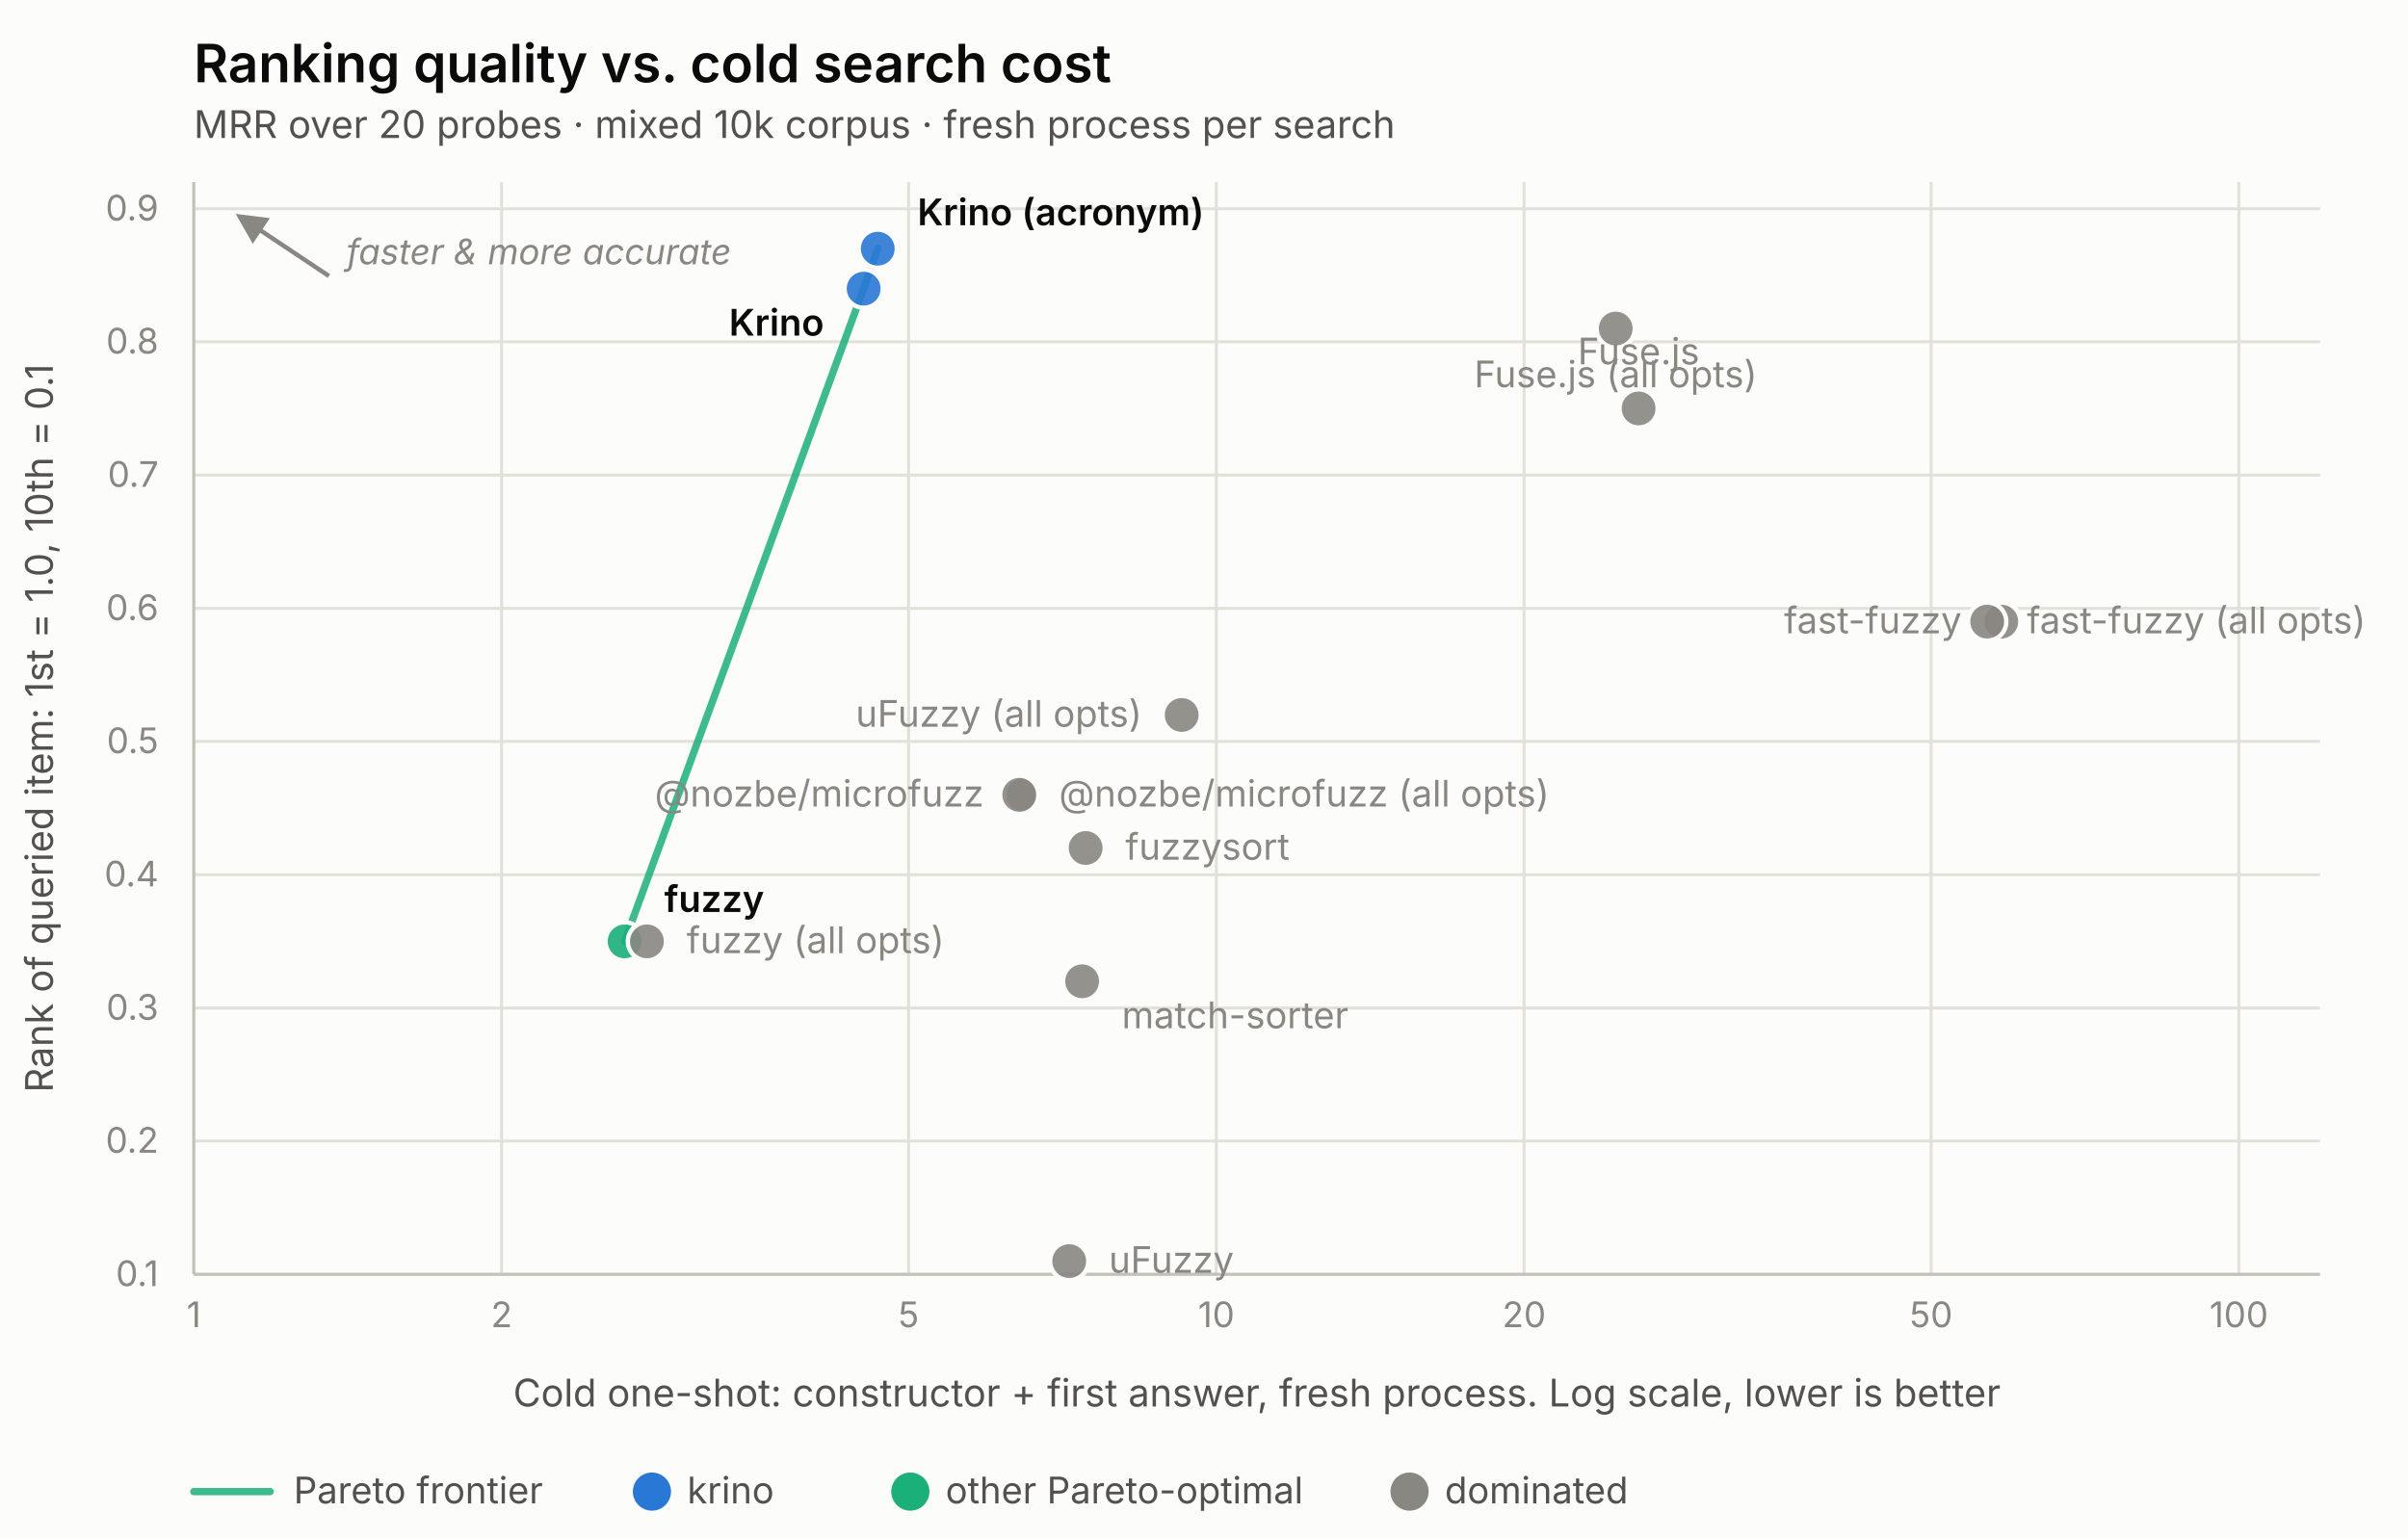
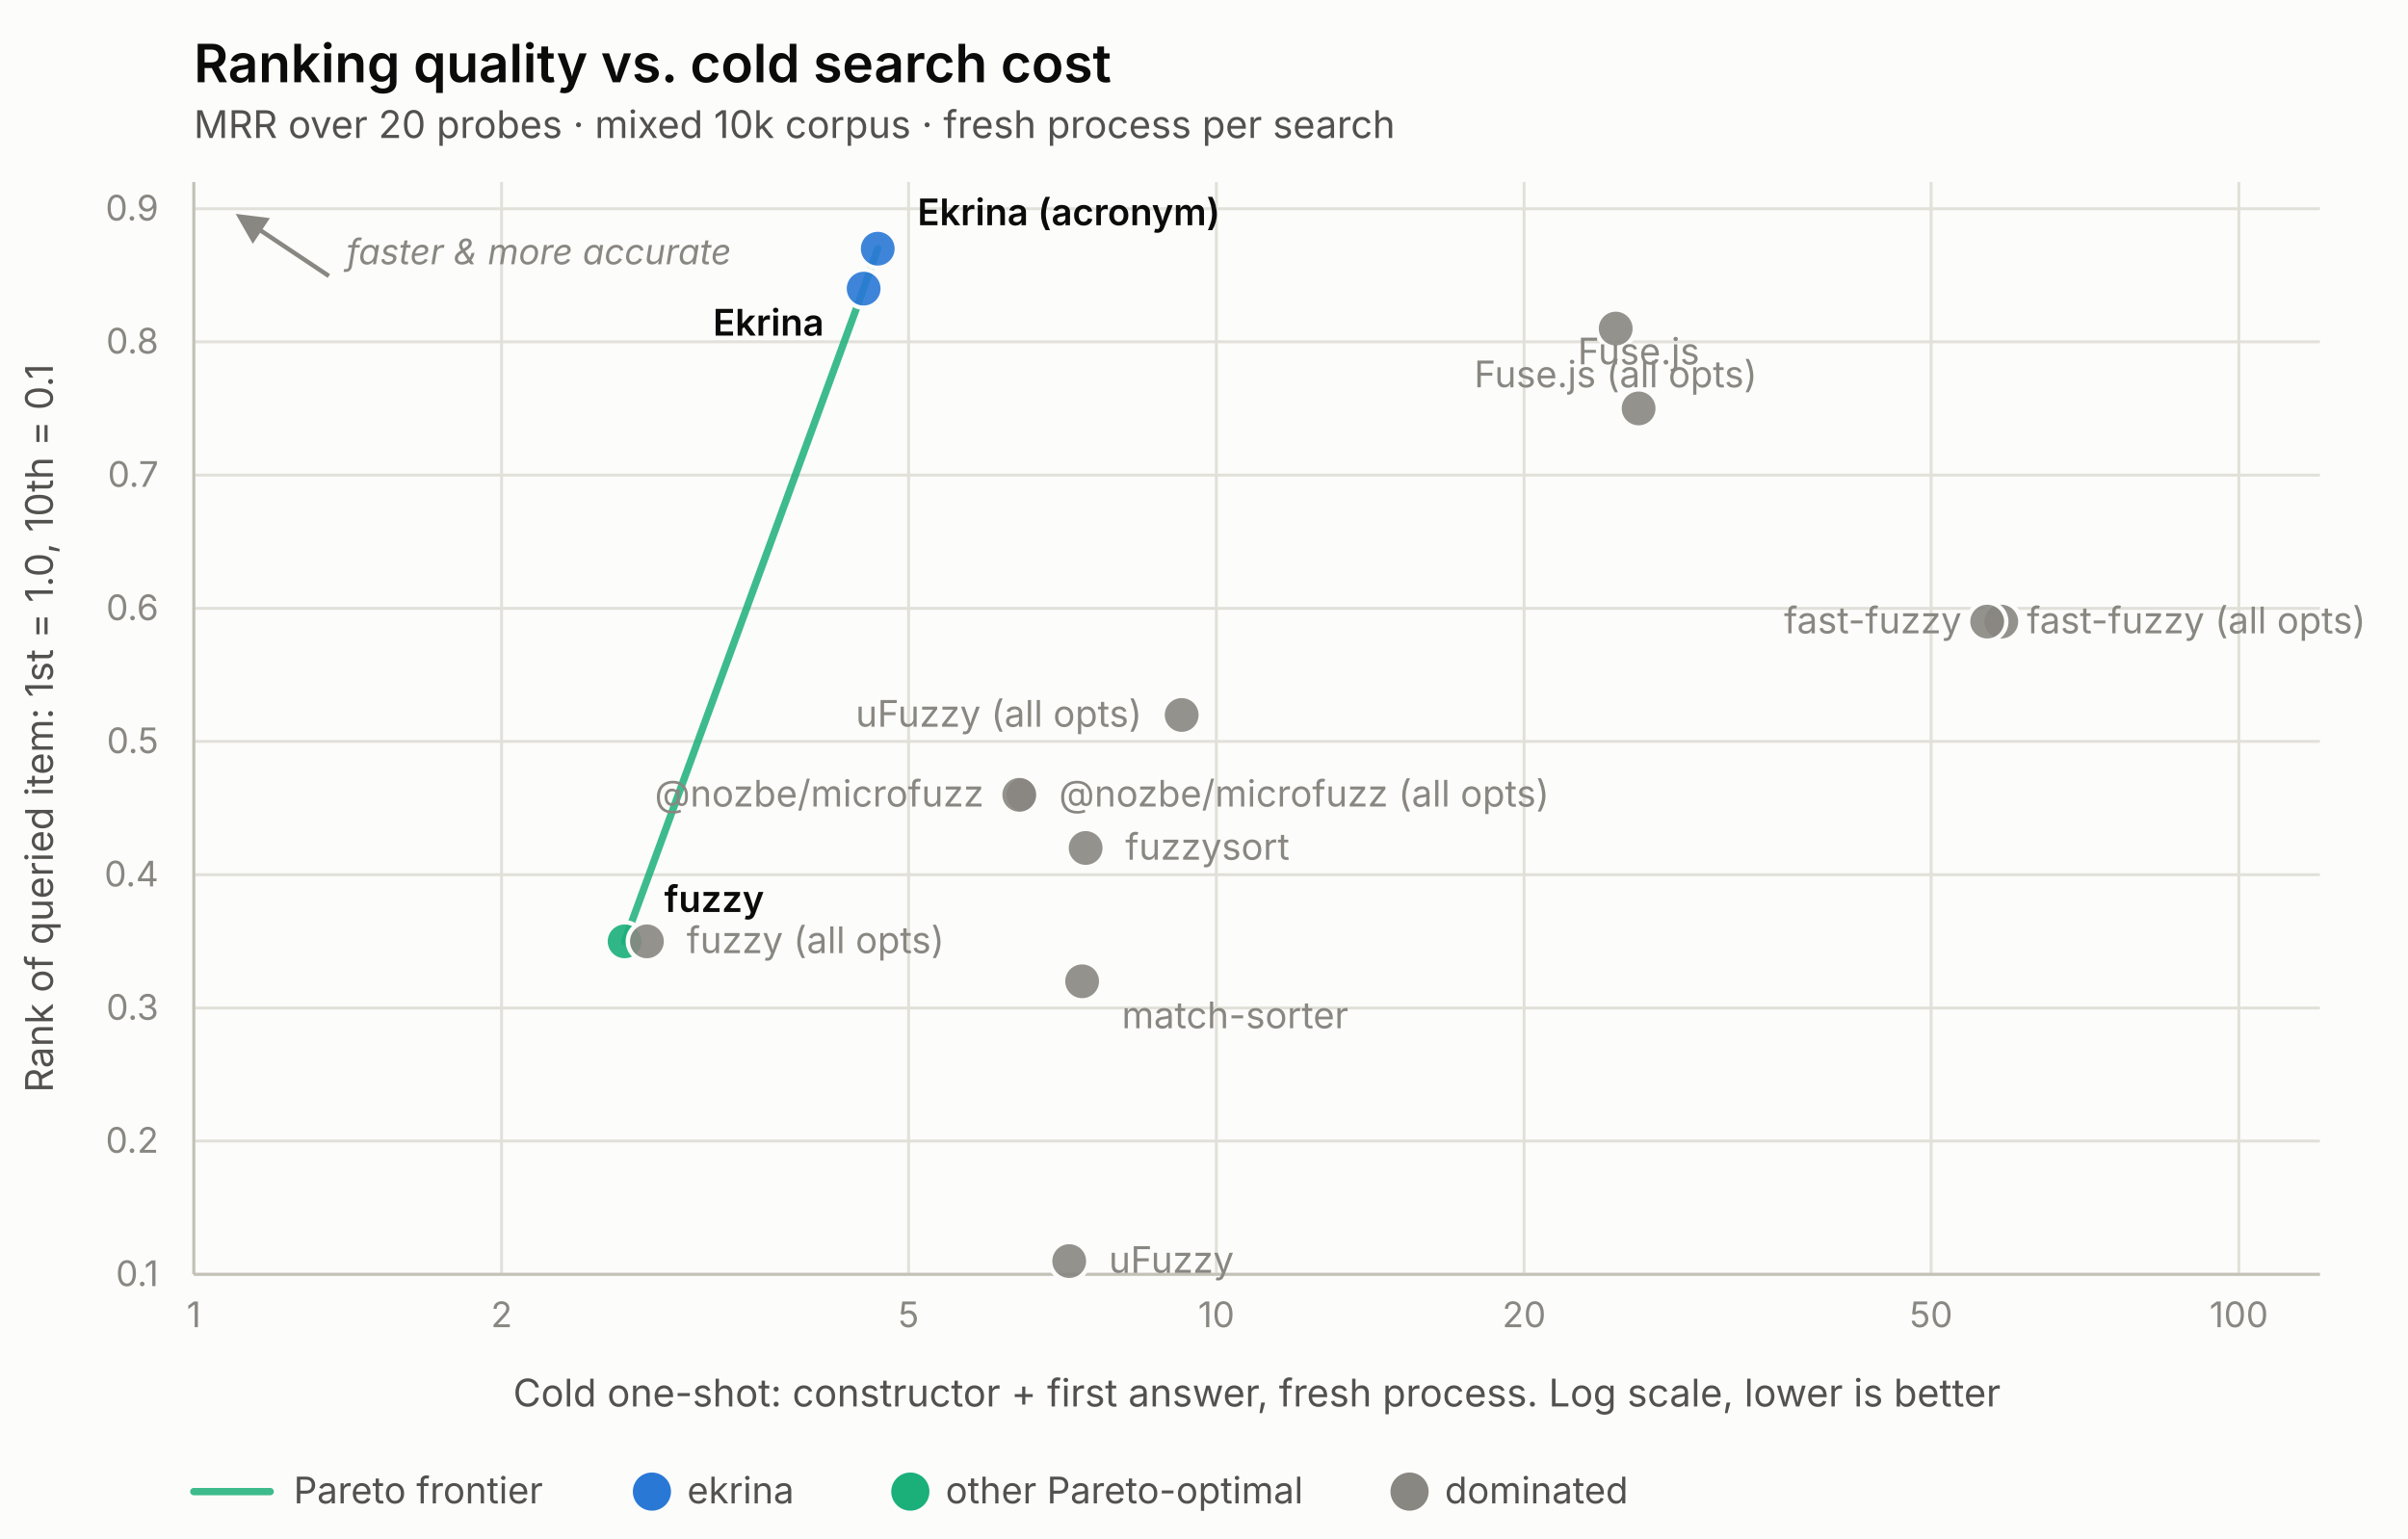
<svg xmlns="http://www.w3.org/2000/svg" viewBox="0 0 820 524" font-family="system-ui, -apple-system, 'Segoe UI', sans-serif" role="img" aria-labelledby="pareto-total-title pareto-total-desc">
  <defs>
    <marker id="arrow" viewBox="0 0 10 10" refX="8" refY="5" markerWidth="7" markerHeight="7" orient="auto-start-reverse">
      <path d="M0 0 L10 5 L0 10 z" fill="#898781" />
    </marker>
  </defs>
  <rect x="0" y="0" width="820" height="524" fill="#fcfcfb" />
  <text x="66" y="28" fill="#0b0b0b" font-size="18" font-weight="600">Ranking quality vs. cold search cost</text>
  <text x="66" y="47" fill="#52514e" font-size="13">MRR over 20 probes · mixed 10k corpus · fresh process per search</text>
  <g>
    <line x1="66" y1="62" x2="66" y2="434" stroke="#e1e0d9" />
    <line x1="170.8" y1="62" x2="170.8" y2="434" stroke="#e1e0d9" />
    <line x1="309.4" y1="62" x2="309.4" y2="434" stroke="#e1e0d9" />
    <line x1="414.2" y1="62" x2="414.2" y2="434" stroke="#e1e0d9" />
    <line x1="519" y1="62" x2="519" y2="434" stroke="#e1e0d9" />
    <line x1="657.6" y1="62" x2="657.6" y2="434" stroke="#e1e0d9" />
    <line x1="762.4" y1="62" x2="762.4" y2="434" stroke="#e1e0d9" />
    <line x1="66" y1="434" x2="790" y2="434" stroke="#e1e0d9" />
    <line x1="66" y1="388.6" x2="790" y2="388.6" stroke="#e1e0d9" />
    <line x1="66" y1="343.3" x2="790" y2="343.3" stroke="#e1e0d9" />
    <line x1="66" y1="297.9" x2="790" y2="297.9" stroke="#e1e0d9" />
    <line x1="66" y1="252.5" x2="790" y2="252.5" stroke="#e1e0d9" />
    <line x1="66" y1="207.2" x2="790" y2="207.2" stroke="#e1e0d9" />
    <line x1="66" y1="161.8" x2="790" y2="161.8" stroke="#e1e0d9" />
    <line x1="66" y1="116.4" x2="790" y2="116.4" stroke="#e1e0d9" />
    <line x1="66" y1="71.1" x2="790" y2="71.1" stroke="#e1e0d9" />
  </g>
  <line x1="66" y1="434" x2="790" y2="434" stroke="#c3c2b7" />
  <line x1="66" y1="62" x2="66" y2="434" stroke="#c3c2b7" />
  <g>
    <text x="66" y="452" text-anchor="middle" fill="#898781" font-size="12" font-variant-numeric="tabular-nums">1</text>
    <text x="170.8" y="452" text-anchor="middle" fill="#898781" font-size="12" font-variant-numeric="tabular-nums">2</text>
    <text x="309.4" y="452" text-anchor="middle" fill="#898781" font-size="12" font-variant-numeric="tabular-nums">5</text>
    <text x="414.2" y="452" text-anchor="middle" fill="#898781" font-size="12" font-variant-numeric="tabular-nums">10</text>
    <text x="519" y="452" text-anchor="middle" fill="#898781" font-size="12" font-variant-numeric="tabular-nums">20</text>
    <text x="657.6" y="452" text-anchor="middle" fill="#898781" font-size="12" font-variant-numeric="tabular-nums">50</text>
    <text x="762.4" y="452" text-anchor="middle" fill="#898781" font-size="12" font-variant-numeric="tabular-nums">100</text>
  </g>
  <g>
    <text x="54" y="438" text-anchor="end" fill="#898781" font-size="12" font-variant-numeric="tabular-nums">0.1</text>
    <text x="54" y="392.6" text-anchor="end" fill="#898781" font-size="12" font-variant-numeric="tabular-nums">0.2</text>
    <text x="54" y="347.3" text-anchor="end" fill="#898781" font-size="12" font-variant-numeric="tabular-nums">0.3</text>
    <text x="54" y="301.9" text-anchor="end" fill="#898781" font-size="12" font-variant-numeric="tabular-nums">0.4</text>
    <text x="54" y="256.5" text-anchor="end" fill="#898781" font-size="12" font-variant-numeric="tabular-nums">0.5</text>
    <text x="54" y="211.2" text-anchor="end" fill="#898781" font-size="12" font-variant-numeric="tabular-nums">0.6</text>
    <text x="54" y="165.8" text-anchor="end" fill="#898781" font-size="12" font-variant-numeric="tabular-nums">0.7</text>
    <text x="54" y="120.4" text-anchor="end" fill="#898781" font-size="12" font-variant-numeric="tabular-nums">0.8</text>
    <text x="54" y="75.1" text-anchor="end" fill="#898781" font-size="12" font-variant-numeric="tabular-nums">0.9</text>
  </g>
  <text x="428" y="479" text-anchor="middle" fill="#52514e" font-size="13">Cold one-shot: constructor + first answer, fresh process. Log scale, lower is better</text>
  <text transform="translate(18,248) rotate(-90)" text-anchor="middle" fill="#52514e" font-size="13">Rank of queried item: 1st = 1.0, 10th = 0.1</text>
  <path d="M212.7 320.6 L294.1 98.3 L298.9 84.7" fill="none" stroke="#1baf7a" stroke-width="2.5" stroke-linejoin="round" stroke-linecap="round" opacity="0.85" />
  <g transform="translate(78,70)">
    <line x1="34" y1="24" x2="4" y2="4" stroke="#898781" stroke-width="1.5" marker-end="url(#arrow)" />
    <text x="40" y="20" fill="#898781" font-size="12" font-style="italic">faster &amp; more accurate</text>
  </g>
  <g>
    <circle cx="298.9" cy="84.7" r="6.5" fill="#2a78d6" fill-opacity="0.9" stroke="#fcfcfb" stroke-width="1.5" />
    <circle cx="294.1" cy="98.3" r="6.5" fill="#2a78d6" fill-opacity="0.9" stroke="#fcfcfb" stroke-width="1.5" />
    <circle cx="550.2" cy="111.9" r="6.5" fill="#898781" fill-opacity="0.9" stroke="#fcfcfb" stroke-width="1.5" />
    <circle cx="558" cy="139.1" r="6.5" fill="#898781" fill-opacity="0.9" stroke="#fcfcfb" stroke-width="1.5" />
    <circle cx="681.5" cy="211.7" r="6.5" fill="#898781" fill-opacity="0.9" stroke="#fcfcfb" stroke-width="1.5" />
    <circle cx="676.7" cy="211.7" r="6.5" fill="#898781" fill-opacity="0.9" stroke="#fcfcfb" stroke-width="1.5" />
    <circle cx="402.4" cy="243.5" r="6.5" fill="#898781" fill-opacity="0.9" stroke="#fcfcfb" stroke-width="1.5" />
    <circle cx="348.5" cy="270.7" r="6.5" fill="#898781" fill-opacity="0.9" stroke="#fcfcfb" stroke-width="1.5" />
    <circle cx="347.1" cy="270.7" r="6.5" fill="#898781" fill-opacity="0.9" stroke="#fcfcfb" stroke-width="1.5" />
    <circle cx="369.7" cy="288.8" r="6.5" fill="#898781" fill-opacity="0.9" stroke="#fcfcfb" stroke-width="1.5" />
    <circle cx="212.7" cy="320.6" r="6.5" fill="#1baf7a" fill-opacity="0.9" stroke="#fcfcfb" stroke-width="1.5" />
    <circle cx="220.3" cy="320.6" r="6.5" fill="#898781" fill-opacity="0.9" stroke="#fcfcfb" stroke-width="1.5" />
    <circle cx="368.5" cy="334.2" r="6.5" fill="#898781" fill-opacity="0.9" stroke="#fcfcfb" stroke-width="1.5" />
    <circle cx="364.1" cy="429.5" r="6.5" fill="#898781" fill-opacity="0.9" stroke="#fcfcfb" stroke-width="1.5" />
  </g>
  <g>
-     <text x="312.4" y="76.7" text-anchor="start" fill="#0b0b0b" font-size="12.5" font-weight="600">Krino (acronym)</text>
-     <text x="280.6" y="114.3" text-anchor="end" fill="#0b0b0b" font-size="12.5" font-weight="600">Krino</text>
+     <text x="312.4" y="76.7" text-anchor="start" fill="#0b0b0b" font-size="12.5" font-weight="600">Ekrina (acronym)</text>
+     <text x="280.6" y="114.3" text-anchor="end" fill="#0b0b0b" font-size="12.5" font-weight="600">Ekrina</text>
    <text x="558" y="124.1" text-anchor="middle" fill="#898781" font-size="12.5">Fuse.js</text>
    <text x="550.2" y="131.9" text-anchor="middle" fill="#898781" font-size="12.5">Fuse.js (all opts)</text>
    <text x="668" y="215.7" text-anchor="end" fill="#898781" font-size="12.5">fast-fuzzy</text>
    <text x="690.2" y="215.7" text-anchor="start" fill="#898781" font-size="12.5">fast-fuzzy (all opts)</text>
    <text x="388.9" y="247.5" text-anchor="end" fill="#898781" font-size="12.5">uFuzzy (all opts)</text>
    <text x="335" y="274.7" text-anchor="end" fill="#898781" font-size="12.5">@nozbe/microfuzz</text>
    <text x="360.6" y="274.7" text-anchor="start" fill="#898781" font-size="12.5">@nozbe/microfuzz (all opts)</text>
    <text x="383.2" y="292.8" text-anchor="start" fill="#898781" font-size="12.5">fuzzysort</text>
    <text x="226.2" y="310.6" text-anchor="start" fill="#0b0b0b" font-size="12.5" font-weight="600">fuzzy</text>
    <text x="233.8" y="324.6" text-anchor="start" fill="#898781" font-size="12.5">fuzzy (all opts)</text>
    <text x="382" y="350.2" text-anchor="start" fill="#898781" font-size="12.5">match-sorter</text>
    <text x="377.6" y="433.5" text-anchor="start" fill="#898781" font-size="12.5">uFuzzy</text>
  </g>
  <g>
    <line x1="66" y1="508" x2="92" y2="508" stroke="#1baf7a" stroke-width="2.5" stroke-linecap="round" opacity="0.85" />
    <text x="100" y="512" fill="#52514e" font-size="12.5">Pareto frontier</text>
    <circle cx="222" cy="508" r="6.5" fill="#2a78d6" />
-     <text x="234" y="512" fill="#52514e" font-size="12.5">krino</text>
+     <text x="234" y="512" fill="#52514e" font-size="12.5">ekrina</text>
    <circle cx="310" cy="508" r="6.5" fill="#1baf7a" />
    <text x="322" y="512" fill="#52514e" font-size="12.5">other Pareto-optimal</text>
    <circle cx="480" cy="508" r="6.5" fill="#898781" />
    <text x="492" y="512" fill="#52514e" font-size="12.5">dominated</text>
  </g>
</svg>
